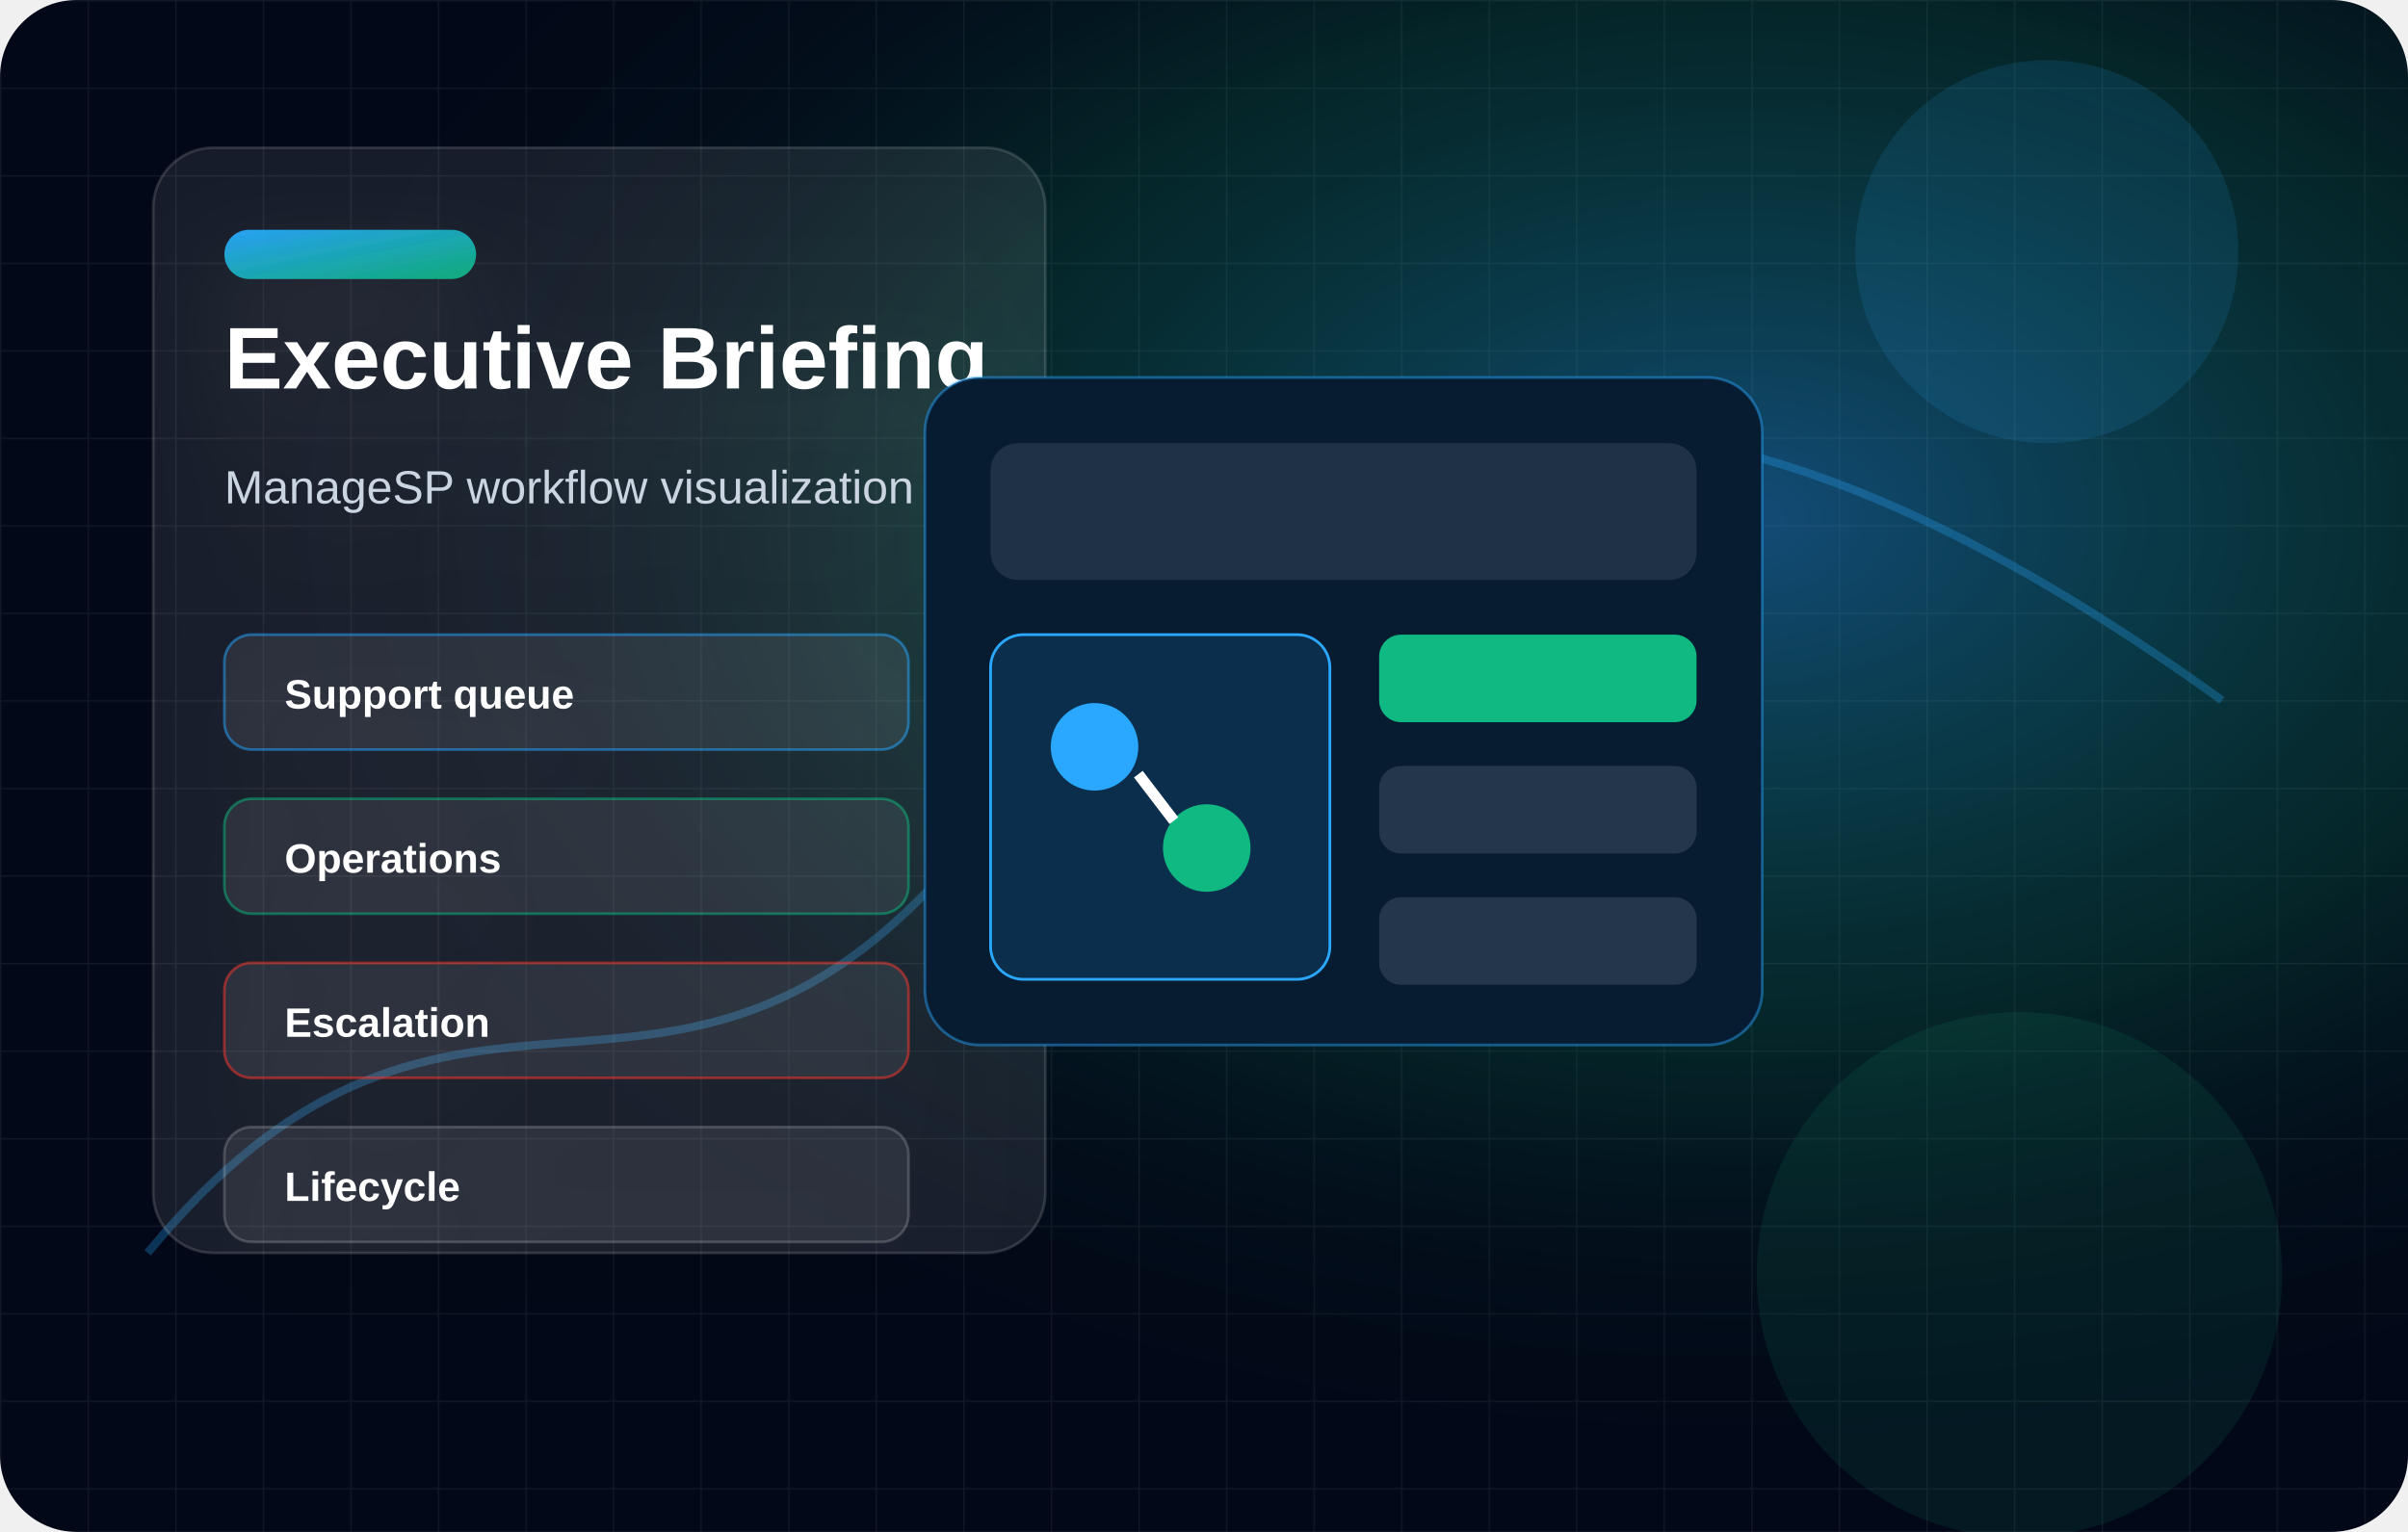
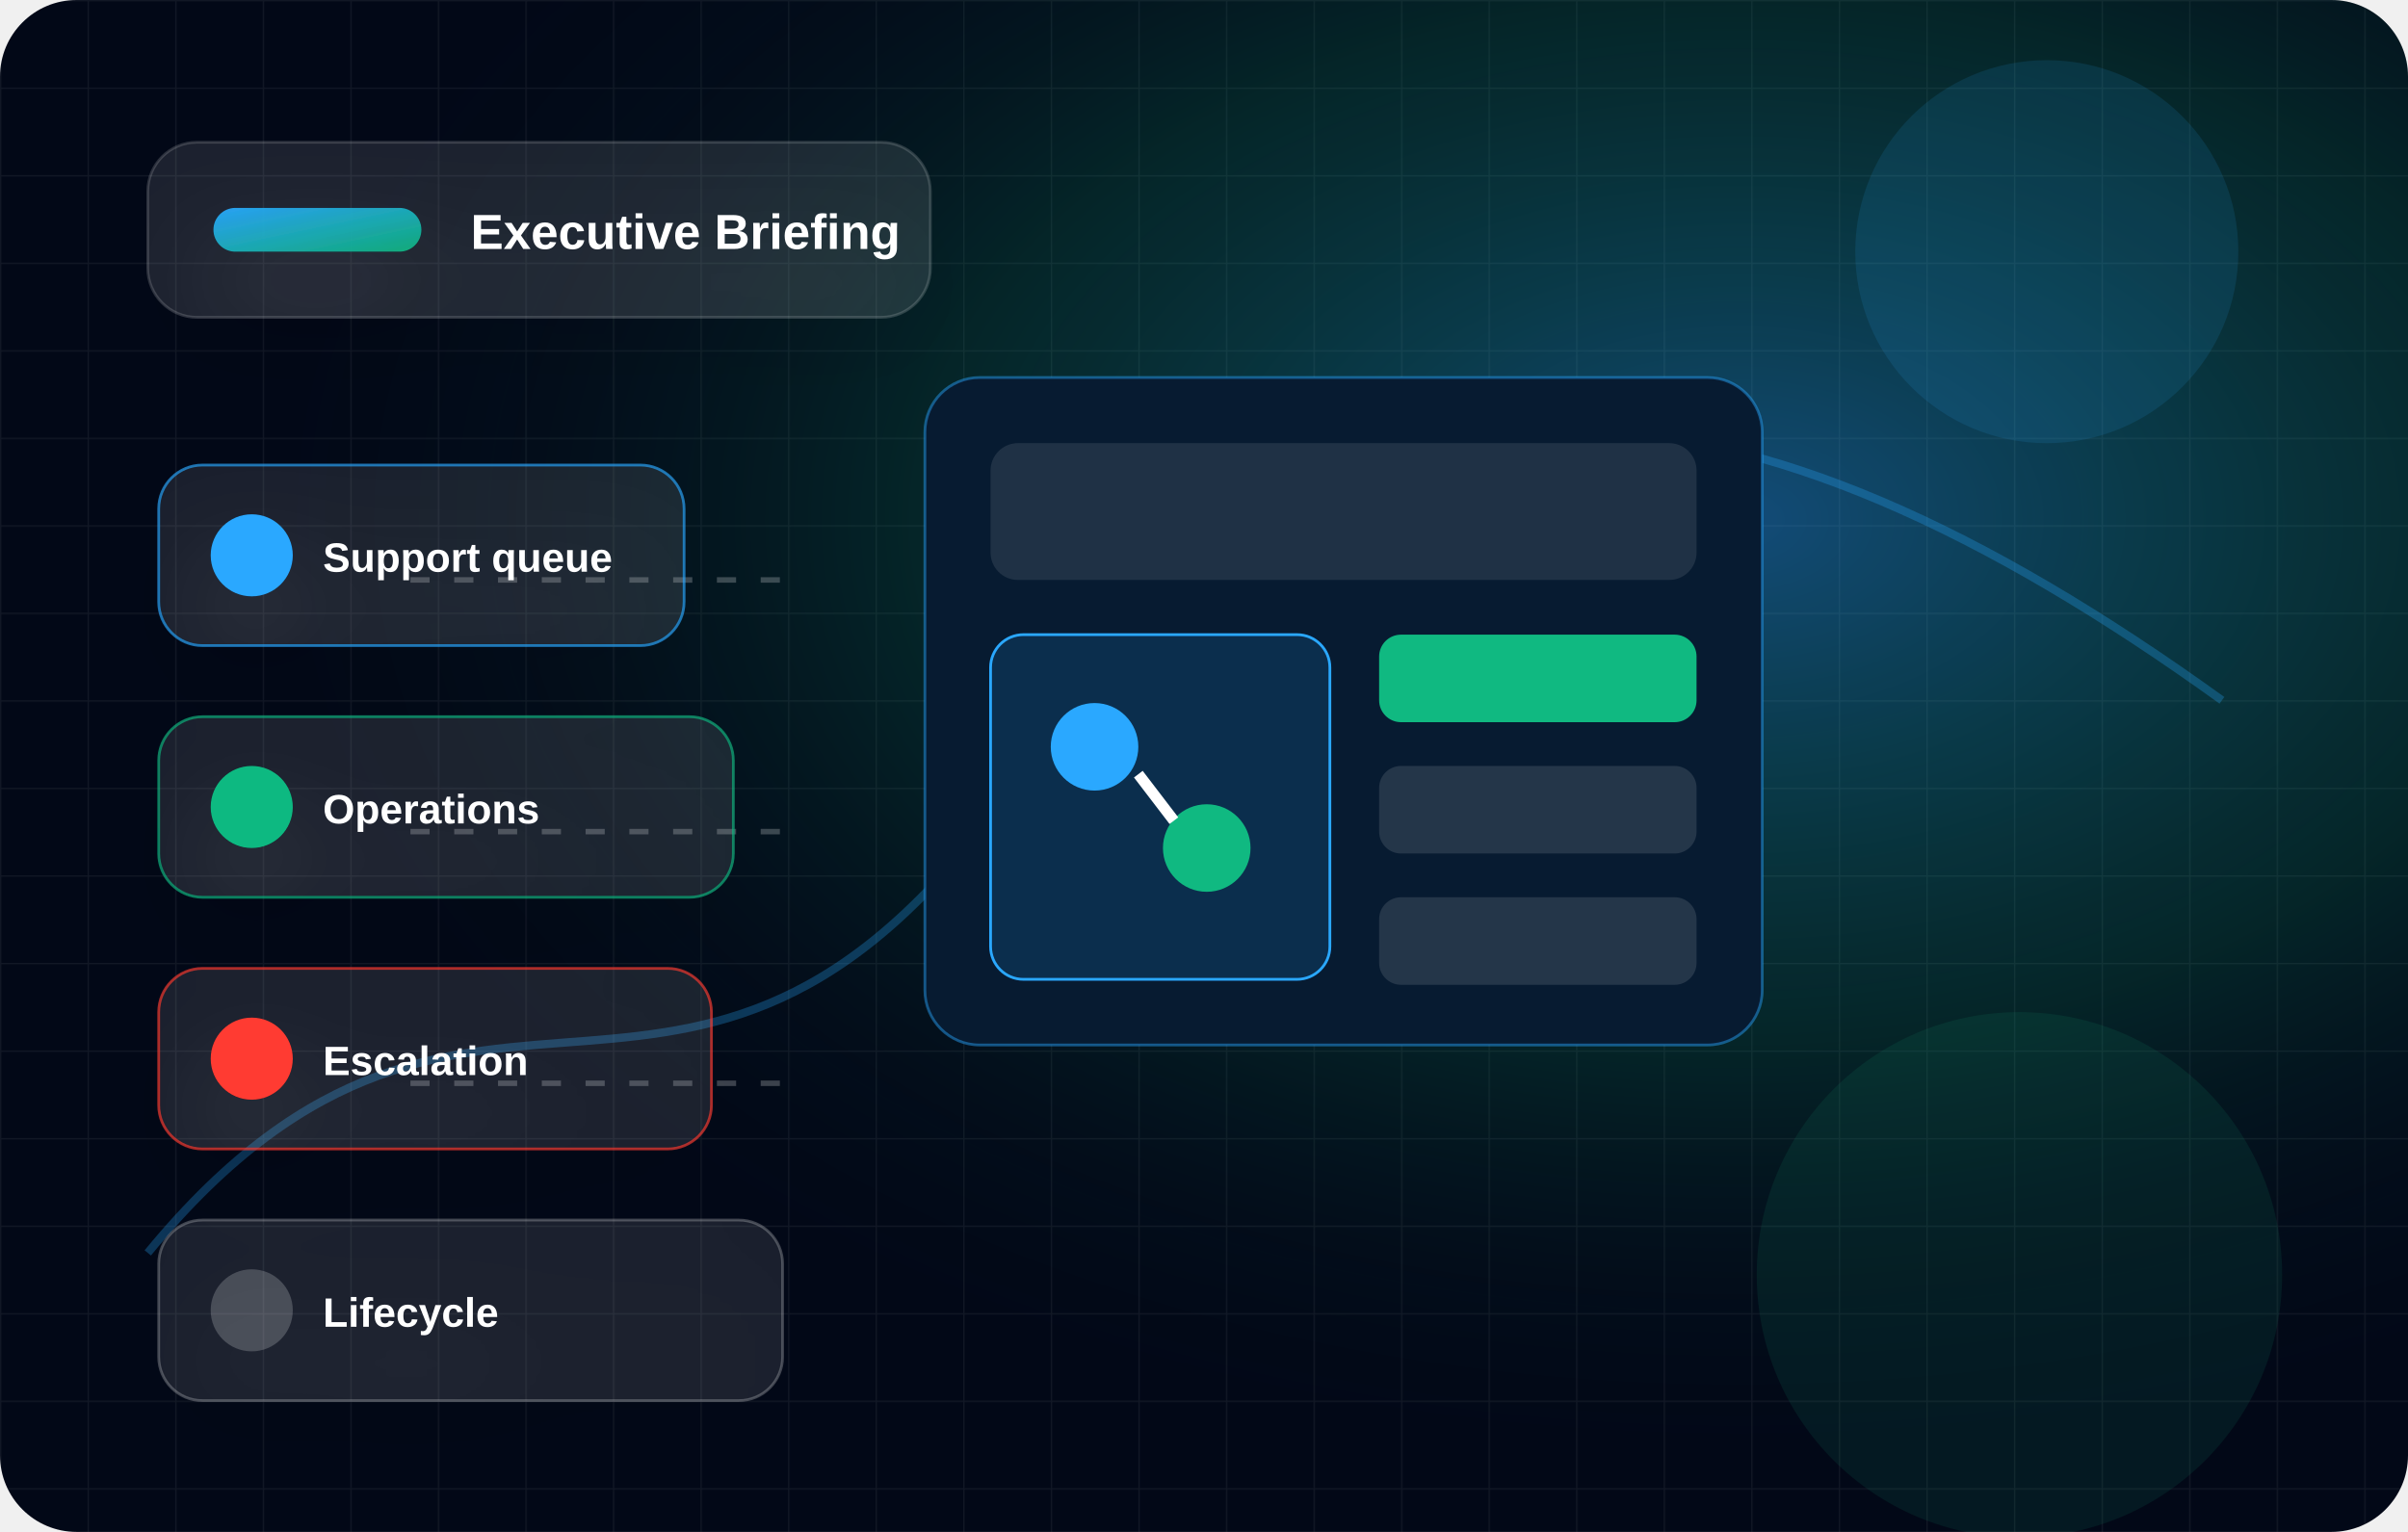
<svg xmlns="http://www.w3.org/2000/svg" width="880" height="560" viewBox="0 0 880 560" role="img" aria-labelledby="title desc">
  <defs>
    <linearGradient id="g" x1="0" y1="0" x2="1" y2="1">
      <stop offset="0" stop-color="#2AA8FF" stop-opacity=".95" />
      <stop offset="1" stop-color="#10B981" stop-opacity=".9" />
    </linearGradient>
    <radialGradient id="r" cx=".72" cy=".34" r=".62">
      <stop offset="0" stop-color="#2AA8FF" stop-opacity=".42" />
      <stop offset=".55" stop-color="#10B981" stop-opacity=".16" />
      <stop offset="1" stop-color="#020817" stop-opacity="0" />
    </radialGradient>
    <pattern id="grid" width="32" height="32" patternUnits="userSpaceOnUse">
      <path d="M32 0H0V32" fill="none" stroke="#ffffff" stroke-opacity=".06" />
    </pattern>
    <filter id="s" x="-20%" y="-20%" width="140%" height="140%">
      <feDropShadow dx="0" dy="18" stdDeviation="18" flood-color="#000000" flood-opacity=".28" />
    </filter>
  </defs>
  <rect width="880" height="560" rx="28" fill="#020817" />
  <rect width="880" height="560" rx="28" fill="url(#grid)" />
  <rect width="880" height="560" rx="28" fill="url(#r)" />
  <path d="M54 458 C174 312 255 456 374 282 S640 132 812 256" fill="none" stroke="#2AA8FF" stroke-width="3" stroke-opacity=".28" />
-   <g filter="url(#s)">
-     <rect x="56" y="54" width="326" height="404" rx="22" fill="rgba(255,255,255,.08)" stroke="rgba(255,255,255,.14)" />
-     <rect x="82" y="84" width="92" height="18" rx="9" fill="url(#g)" />
-     <text x="82" y="142" font-family="Segoe UI, Arial" font-size="32" font-weight="850" fill="#fff">Executive Briefing</text>
-     <text x="82" y="184" font-family="Segoe UI, Arial" font-size="17" fill="#cbd5e1">ManageSP workflow visualization</text>
-     <g font-family="Segoe UI, Arial" font-size="15" font-weight="800" fill="#fff">
-       <rect x="82" y="232" width="250" height="42" rx="10" fill="rgba(255,255,255,.08)" stroke="#2AA8FF" stroke-opacity=".5" />
-       <text x="104" y="259">Support queue</text>
-       <rect x="82" y="292" width="250" height="42" rx="10" fill="rgba(255,255,255,.08)" stroke="#10B981" stroke-opacity=".5" />
-       <text x="104" y="319">Operations</text>
-       <rect x="82" y="352" width="250" height="42" rx="10" fill="rgba(255,255,255,.08)" stroke="#ff3b30" stroke-opacity=".5" />
-       <text x="104" y="379">Escalation</text>
-       <rect x="82" y="412" width="250" height="42" rx="10" fill="rgba(255,255,255,.08)" stroke="#ffffff" stroke-opacity=".18" />
-       <text x="104" y="439">Lifecycle</text>
+   <g filter="url(#s)" font-family="Segoe UI, Arial">
+     <rect x="54" y="52" width="286" height="64" rx="18" fill="#ffffff" fill-opacity=".1" stroke="#ffffff" stroke-opacity=".16" />
+     <rect x="78" y="76" width="76" height="16" rx="8" fill="url(#g)" />
+     <text x="172" y="91" font-size="18" font-weight="850" fill="#fff">Executive Briefing</text>
+     <g stroke="#ffffff" stroke-opacity=".22" stroke-width="2" stroke-dasharray="7 9">
+       <path d="M150 212 H290" />
+       <path d="M150 304 H290" />
+       <path d="M150 396 H290" />
+     </g>
+     <g>
+       <rect x="58" y="170" width="192" height="66" rx="16" fill="#ffffff" fill-opacity=".09" stroke="#2AA8FF" stroke-opacity=".65" />
+       <circle cx="92" cy="203" r="15" fill="#2AA8FF" />
+       <text x="118" y="209" font-size="15" font-weight="850" fill="#fff">Support queue</text>
+       <rect x="58" y="262" width="210" height="66" rx="16" fill="#ffffff" fill-opacity=".09" stroke="#10B981" stroke-opacity=".65" />
+       <circle cx="92" cy="295" r="15" fill="#10B981" />
+       <text x="118" y="301" font-size="15" font-weight="850" fill="#fff">Operations</text>
+       <rect x="58" y="354" width="202" height="66" rx="16" fill="#ffffff" fill-opacity=".09" stroke="#ff3b30" stroke-opacity=".65" />
+       <circle cx="92" cy="387" r="15" fill="#ff3b30" />
+       <text x="118" y="393" font-size="15" font-weight="850" fill="#fff">Escalation</text>
+       <rect x="58" y="446" width="228" height="66" rx="16" fill="#ffffff" fill-opacity=".09" stroke="#ffffff" stroke-opacity=".24" />
+       <circle cx="92" cy="479" r="15" fill="#fff" fill-opacity=".2" />
+       <text x="118" y="485" font-size="15" font-weight="850" fill="#fff">Lifecycle</text>
    </g>
  </g>
  <g class="motif ops" transform="translate(338 138)">
    <rect x="0" y="0" width="306" height="244" rx="20" fill="#071b31" stroke="#2AA8FF" stroke-opacity=".45" />
-     <rect x="24" y="24" width="258" height="50" rx="10" fill="rgba(255,255,255,.1)" />
-     <rect x="24" y="94" width="124" height="126" rx="12" fill="rgba(42,168,255,.14)" stroke="#2AA8FF" />
+     <rect x="24" y="24" width="258" height="50" rx="10" fill="#ffffff" fill-opacity=".1" />
+     <rect x="24" y="94" width="124" height="126" rx="12" fill="#2aa8ff" fill-opacity=".14" stroke="#2AA8FF" />
    <rect x="166" y="94" width="116" height="32" rx="8" fill="#10B981" />
-     <rect x="166" y="142" width="116" height="32" rx="8" fill="rgba(255,255,255,.12)" />
-     <rect x="166" y="190" width="116" height="32" rx="8" fill="rgba(255,255,255,.12)" />
+     <rect x="166" y="142" width="116" height="32" rx="8" fill="#ffffff" fill-opacity=".12" />
+     <rect x="166" y="190" width="116" height="32" rx="8" fill="#ffffff" fill-opacity=".12" />
    <circle cx="62" cy="135" r="16" fill="#2AA8FF" />
    <circle cx="103" cy="172" r="16" fill="#10B981" />
    <path d="M78 145 L91 162" stroke="#fff" stroke-width="4" />
  </g>
  <circle cx="748" cy="92" r="70" fill="#2AA8FF" opacity=".12" />
  <circle cx="738" cy="466" r="96" fill="#10B981" opacity=".1" />
</svg>
